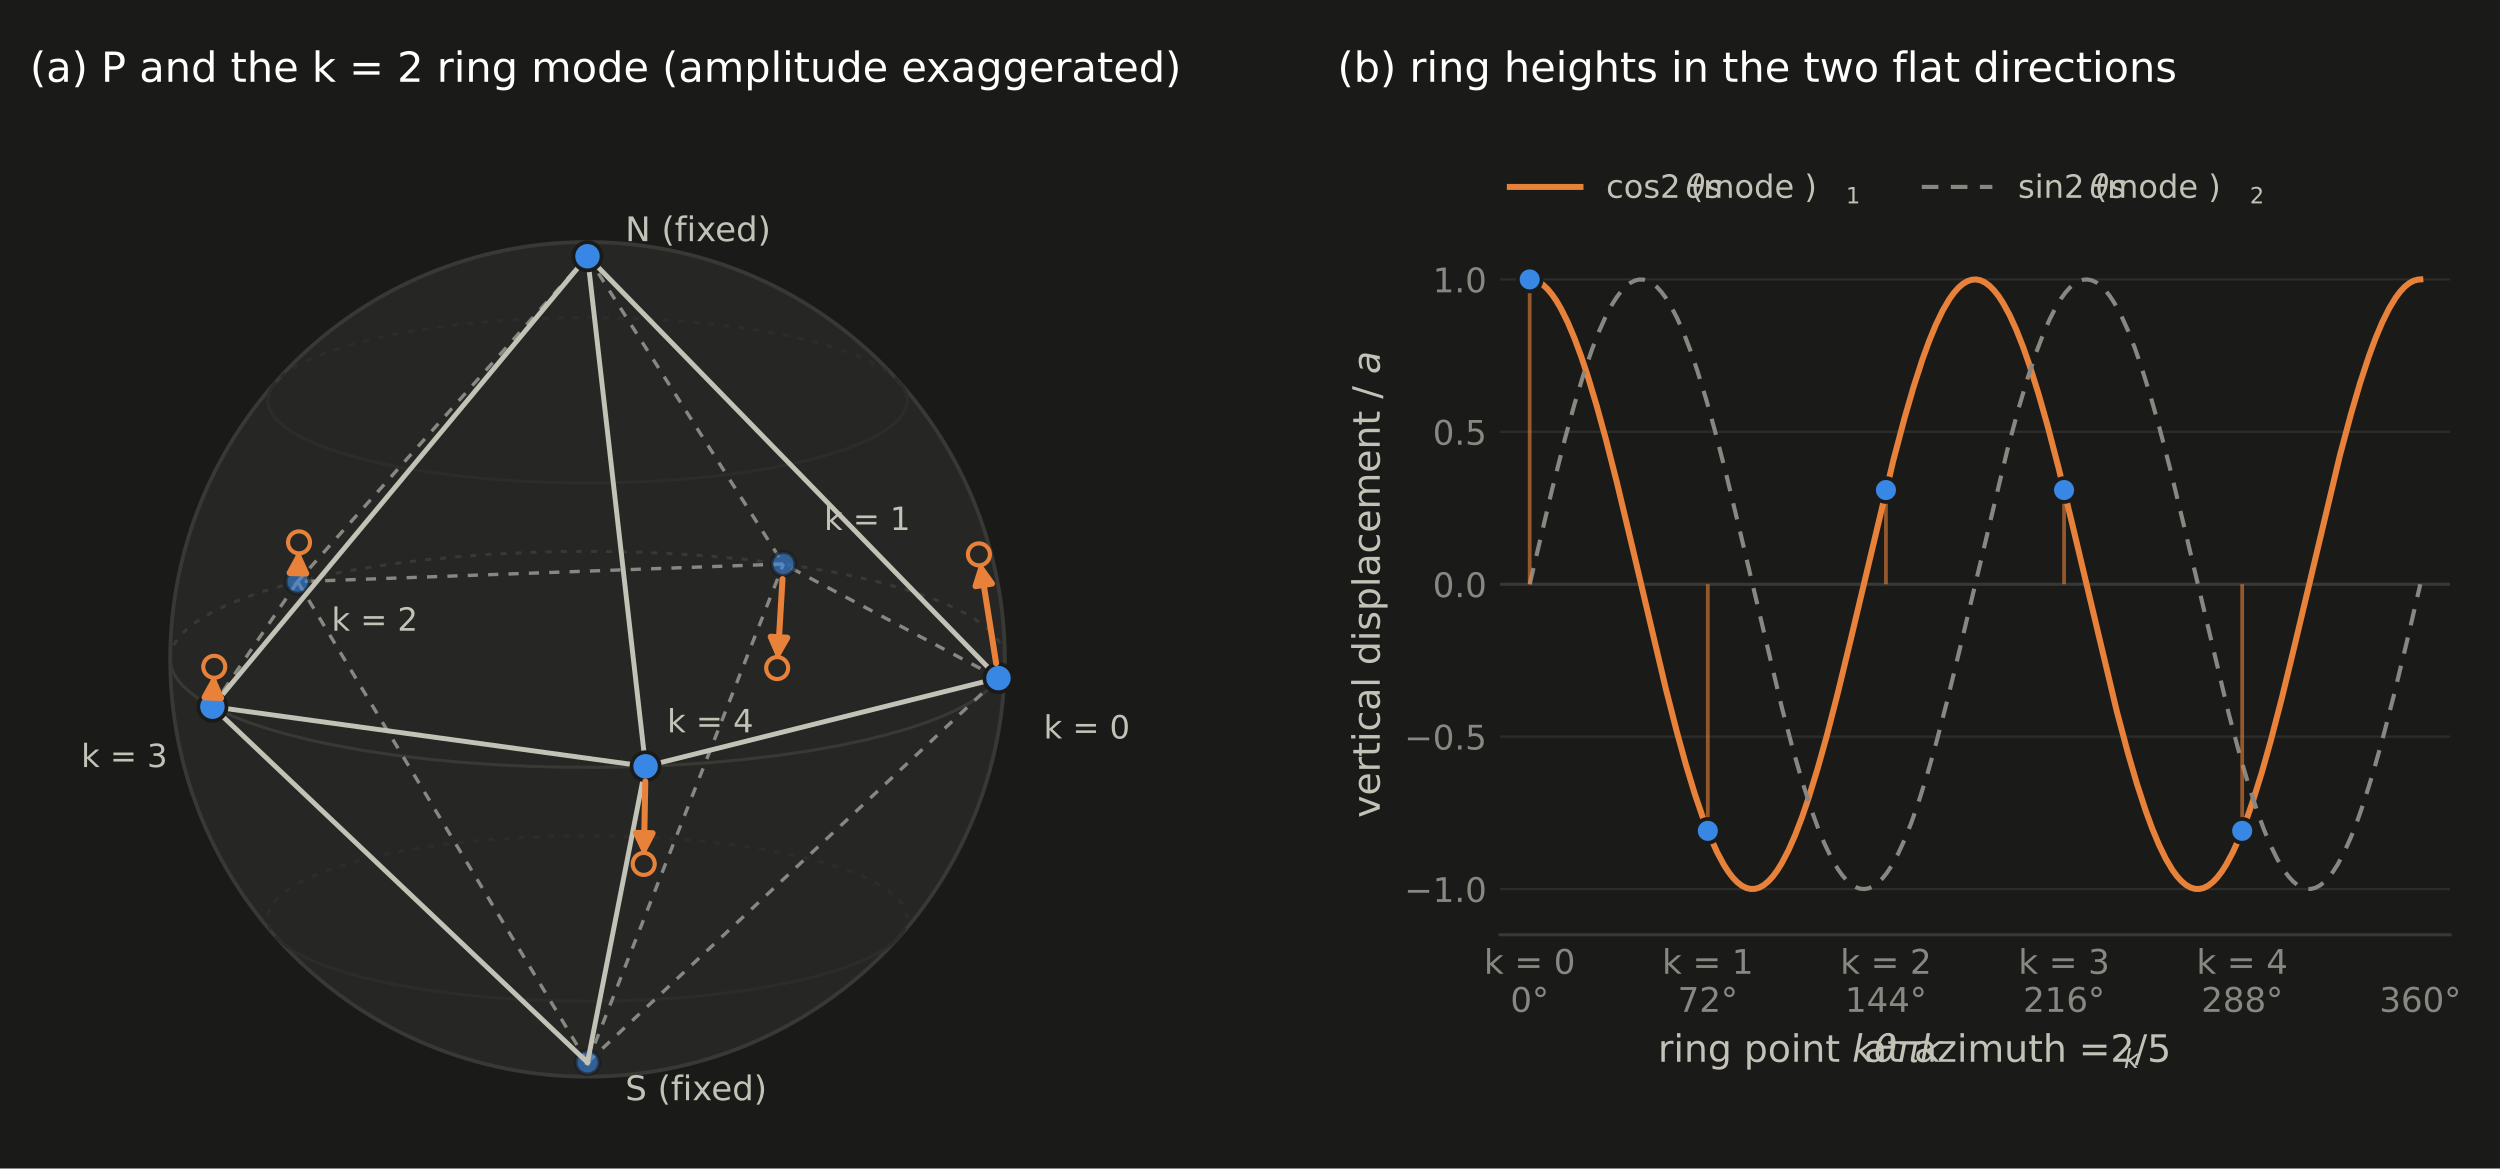
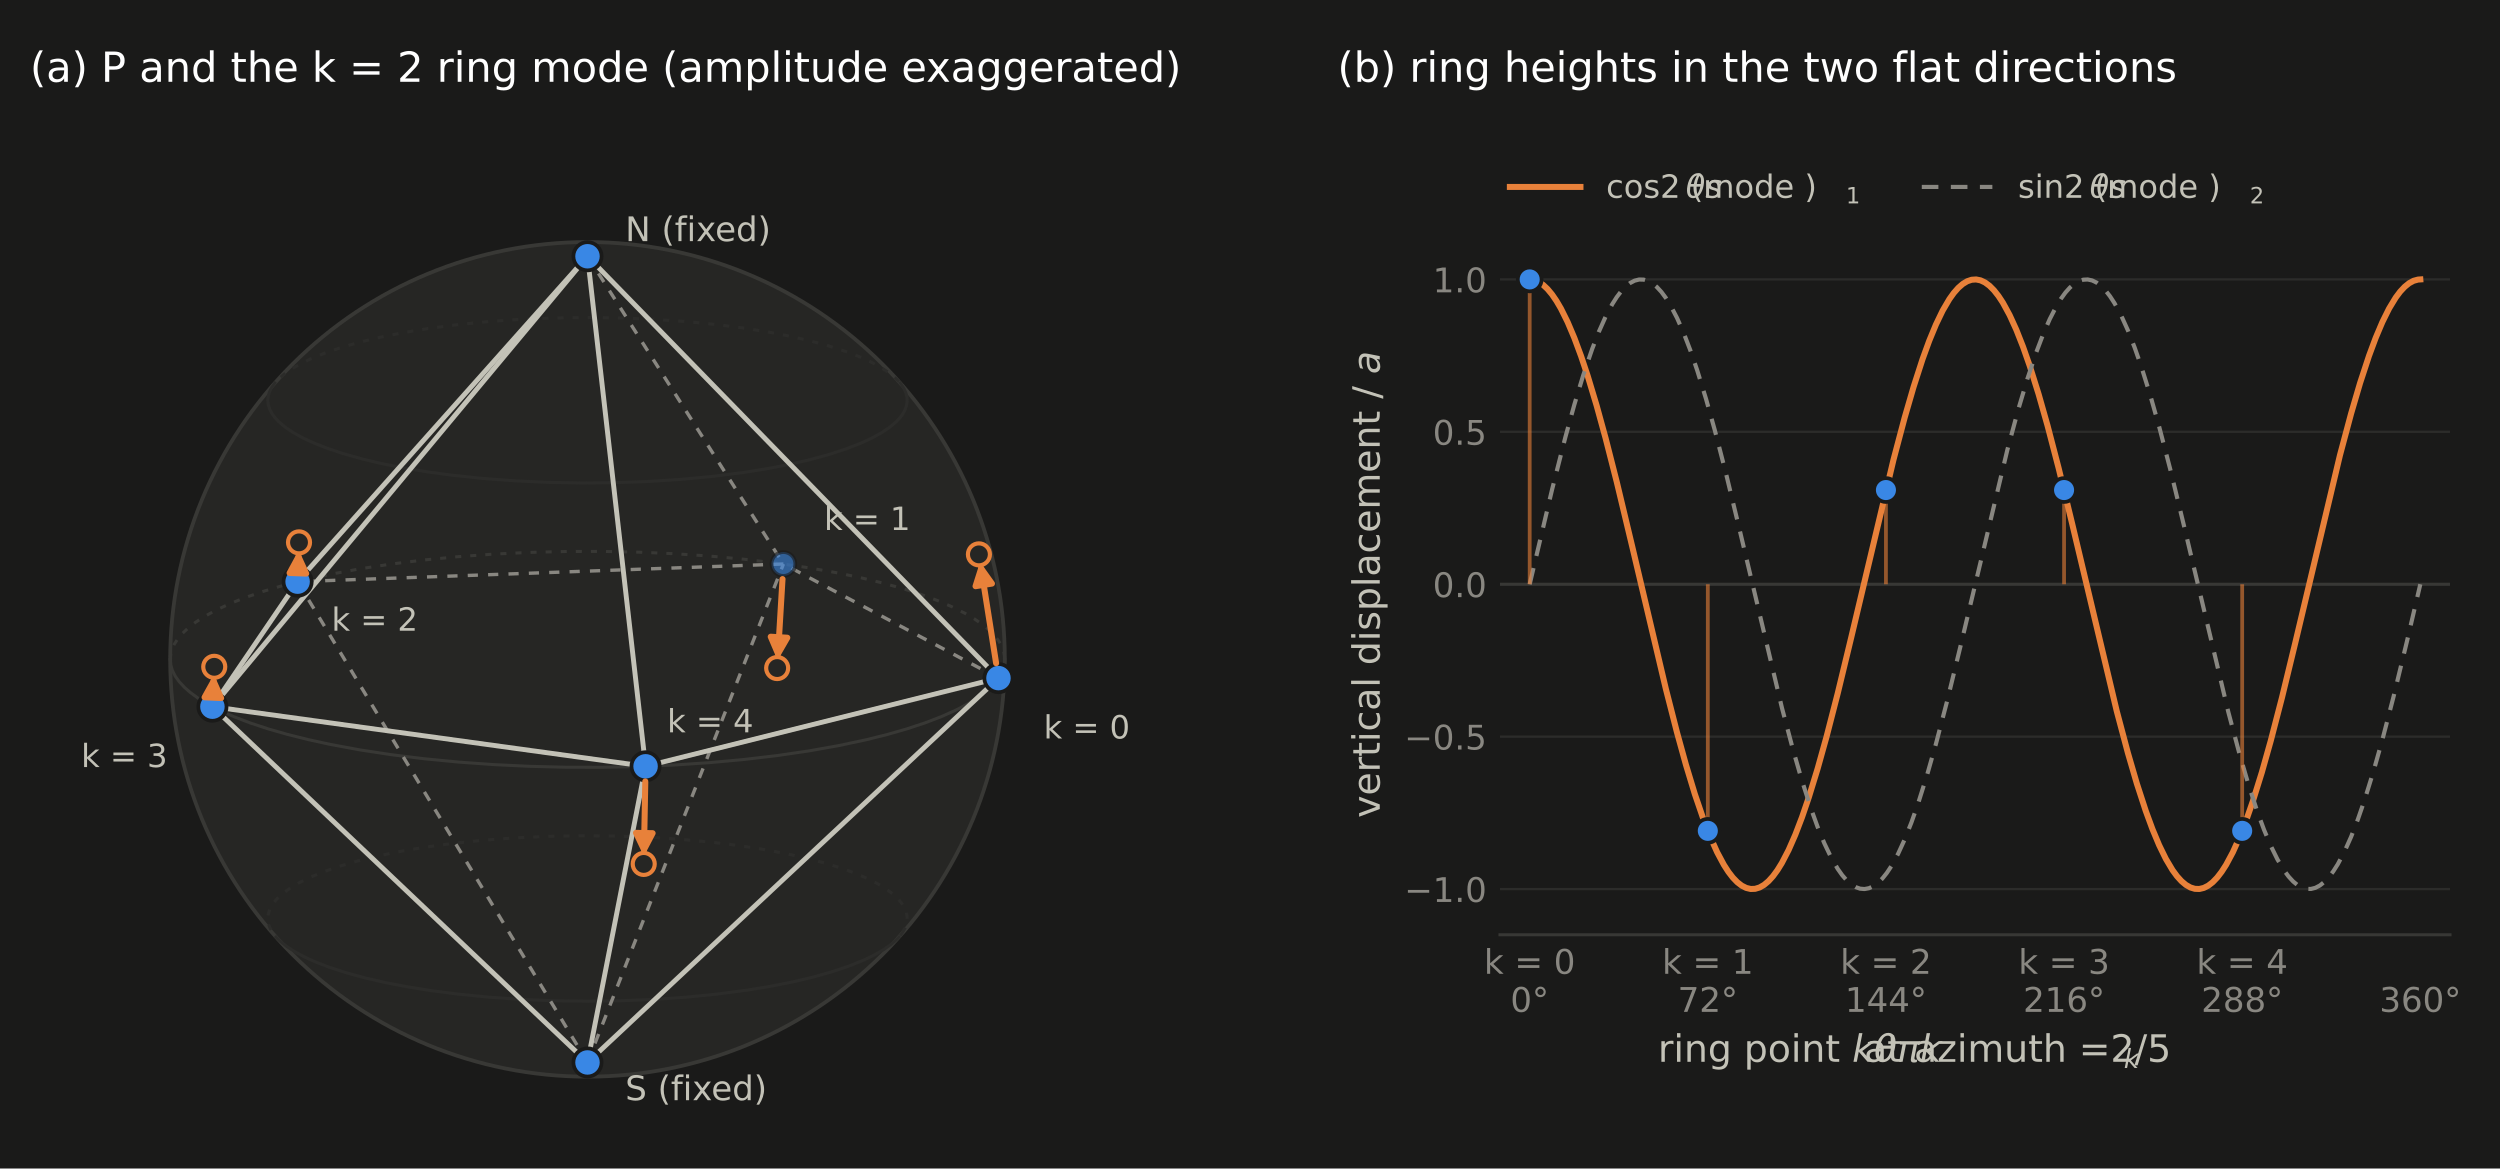
<svg xmlns="http://www.w3.org/2000/svg" xmlns:xlink="http://www.w3.org/1999/xlink" width="662.4pt" height="309.6pt" viewBox="0 0 662.4 309.6" version="1.1">
  <defs>
    <style type="text/css">*{stroke-linejoin: round; stroke-linecap: butt}</style>
  </defs>
  <g id="figure_1">
    <g id="patch_1">
      <path d="M 0 309.6  L 662.4 309.6  L 662.4 0  L 0 0  z " style="fill: #1a1a19" />
    </g>
    <g id="axes_1">
      <g id="patch_2">
        <path d="M 155.664 285.274  C 184.988 285.274 213.115 273.624 233.85 252.889  C 254.585 232.154 266.235 204.027 266.235 174.703  C 266.235 145.379 254.585 117.252 233.85 96.517  C 213.115 75.782 184.988 64.131 155.664 64.131  C 126.34 64.131 98.213 75.782 77.478 96.517  C 56.743 117.252 45.093 145.379 45.093 174.703  C 45.093 204.027 56.743 232.154 77.478 252.889  C 98.213 273.624 126.34 285.274 155.664 285.274  z " clip-path="url(#p859da8256f)" style="fill: #262624; stroke: #383835; stroke-linejoin: miter" />
      </g>
      <g id="line2d_1">
        <path d="M 264.556 179.672  L 265.411 178.191  L 265.966 176.699  L 266.219 175.202  L 266.235 174.703  M 45.093 174.703  L 45.244 176.201  L 45.698 177.694  L 46.454 179.18  L 47.509 180.653  L 48.86 182.11  L 50.504 183.546  L 52.437 184.959  L 54.652 186.343  L 58.035 188.138  L 61.894 189.868  L 66.21 191.524  L 70.961 193.098  L 76.126 194.583  L 81.677 195.97  L 87.589 197.254  L 95.442 198.704  L 103.754 199.971  L 112.46 201.046  L 121.496 201.92  L 130.791 202.587  L 140.275 203.042  L 149.877 203.282  L 159.523 203.303  L 169.139 203.108  L 178.653 202.695  L 187.992 202.07  L 197.085 201.237  L 205.862 200.202  L 214.258 198.972  L 222.208 197.558  L 229.651 195.97  L 235.202 194.583  L 240.367 193.098  L 245.118 191.524  L 249.434 189.868  L 253.293 188.138  L 256.676 186.343  L 258.891 184.959  L 260.824 183.546  L 262.468 182.11  L 263.819 180.653  L 264.556 179.672  L 264.556 179.672  " clip-path="url(#p859da8256f)" style="fill: none; stroke: #383835; stroke-width: 0.8; stroke-linecap: square" />
      </g>
      <g id="line2d_2">
        <path d="M 266.219 174.203  L 265.966 172.707  L 265.411 171.215  L 264.556 169.733  L 263.401 168.265  L 261.952 166.815  L 260.211 165.386  L 258.184 163.982  L 255.876 162.608  L 252.372 160.829  L 248.397 159.116  L 243.97 157.48  L 239.113 155.928  L 233.85 154.467  L 228.205 153.105  L 222.208 151.848  L 214.258 150.433  L 205.862 149.204  L 197.085 148.169  L 187.992 147.335  L 178.653 146.71  L 169.139 146.298  L 159.523 146.102  L 149.877 146.124  L 140.275 146.363  L 130.791 146.818  L 121.496 147.486  L 112.46 148.36  L 103.754 149.435  L 95.442 150.702  L 87.589 152.152  L 80.254 153.773  L 74.797 155.185  L 69.734 156.693  L 65.089 158.288  L 60.886 159.964  L 57.144 161.711  L 53.882 163.521  L 51.761 164.915  L 49.924 166.336  L 48.377 167.78  L 47.124 169.242  L 46.169 170.72  L 45.513 172.209  L 45.16 173.704  L 45.109 174.203  L 45.109 174.203  " clip-path="url(#p859da8256f)" style="fill: none; stroke-dasharray: 1.6,2.4; stroke-dashoffset: 0; stroke: #383835; stroke-width: 0.8" />
      </g>
      <g id="line2d_3">
        <path d="M 73.132 248.287  L 74.243 249.398  L 76.07 250.853  L 78.284 252.272  L 80.876 253.647  L 83.832 254.972  L 87.138 256.241  L 91.738 257.738  L 96.825 259.125  L 102.359 260.392  L 108.299 261.53  L 114.599 262.529  L 121.212 263.382  L 129.489 264.205  L 138.053 264.799  L 146.81 265.158  L 155.664 265.278  L 164.518 265.158  L 173.275 264.799  L 181.839 264.205  L 190.116 263.382  L 198.015 262.341  L 204.247 261.313  L 210.11 260.149  L 215.558 258.857  L 220.55 257.447  L 225.048 255.929  L 229.019 254.316  L 231.794 252.965  L 234.199 251.567  L 236.221 250.129  L 237.851 248.659  L 238.196 248.287  L 238.196 248.287  " clip-path="url(#p859da8256f)" style="fill: none; stroke: #2c2c2a; stroke-width: 0.8; stroke-linecap: square" />
      </g>
      <g id="line2d_4">
        <path d="M 239.08 247.162  L 239.735 246.027  L 240.16 244.884  L 240.354 243.738  L 240.315 242.59  L 240.044 241.444  L 239.542 240.304  L 238.81 239.172  L 237.851 238.051  L 236.666 236.945  L 234.741 235.499  L 232.431 234.09  L 229.747 232.727  L 226.702 231.415  L 223.311 230.162  L 218.61 228.686  L 213.431 227.322  L 207.812 226.08  L 201.796 224.969  L 195.429 223.998  L 188.76 223.175  L 180.429 222.39  L 171.826 221.835  L 163.046 221.516  L 154.186 221.436  L 145.341 221.596  L 136.61 221.994  L 128.088 222.627  L 119.867 223.486  L 112.039 224.564  L 105.877 225.619  L 100.094 226.81  L 94.734 228.126  L 89.838 229.559  L 85.442 231.096  L 82.309 232.394  L 79.534 233.745  L 77.129 235.143  L 75.107 236.581  L 73.477 238.051  L 72.518 239.172  L 71.786 240.304  L 71.284 241.444  L 71.013 242.59  L 70.974 243.738  L 71.168 244.884  L 71.593 246.027  L 72.248 247.162  L 72.812 247.913  M 238.516 247.913  L 239.08 247.162  L 239.08 247.162  " clip-path="url(#p859da8256f)" style="fill: none; stroke-dasharray: 1.6,2.4; stroke-dashoffset: 0; stroke: #2c2c2a; stroke-width: 0.8" />
      </g>
      <g id="line2d_5">
        <path d="M 239.08 109.858  L 239.735 108.722  L 240.16 107.58  L 240.354 106.433  L 240.315 105.286  L 240.044 104.14  L 239.542 103  L 238.81 101.868  L 238.516 101.493  M 72.812 101.493  L 72.004 102.621  L 71.425 103.759  L 71.077 104.903  L 70.961 106.051  L 71.077 107.198  L 71.425 108.342  L 72.004 109.48  L 72.812 110.609  L 73.848 111.725  L 75.576 113.188  L 77.695 114.617  L 80.193 116.003  L 83.06 117.342  L 86.28 118.625  L 90.778 120.142  L 95.77 121.552  L 101.218 122.844  L 107.081 124.009  L 113.313 125.036  L 119.867 125.919  L 128.088 126.779  L 136.61 127.411  L 145.341 127.81  L 154.186 127.97  L 163.046 127.89  L 171.826 127.571  L 180.429 127.015  L 188.76 126.231  L 196.729 125.225  L 203.029 124.225  L 208.969 123.088  L 214.503 121.821  L 219.59 120.433  L 224.19 118.937  L 228.268 117.342  L 231.135 116.003  L 233.633 114.617  L 235.752 113.188  L 237.48 111.725  L 238.516 110.609  L 239.08 109.858  L 239.08 109.858  " clip-path="url(#p859da8256f)" style="fill: none; stroke: #2c2c2a; stroke-width: 0.8; stroke-linecap: square" />
      </g>
      <g id="line2d_6">
        <path d="M 238.196 101.119  L 237.085 100.008  L 235.258 98.553  L 233.044 97.134  L 230.452 95.759  L 227.496 94.433  L 224.19 93.165  L 219.59 91.668  L 214.503 90.281  L 208.969 89.014  L 203.029 87.876  L 196.729 86.877  L 190.116 86.023  L 181.839 85.201  L 173.275 84.607  L 164.518 84.248  L 155.664 84.128  L 146.81 84.248  L 138.053 84.607  L 129.489 85.201  L 121.212 86.023  L 113.313 87.065  L 107.081 88.093  L 101.218 89.257  L 95.77 90.549  L 90.778 91.959  L 86.28 93.476  L 82.309 95.089  L 79.534 96.44  L 77.129 97.838  L 75.107 99.276  L 73.477 100.747  L 73.132 101.119  L 73.132 101.119  " clip-path="url(#p859da8256f)" style="fill: none; stroke-dasharray: 1.6,2.4; stroke-dashoffset: 0; stroke: #2c2c2a; stroke-width: 0.8" />
      </g>
      <g id="line2d_7">
        <path d="M 155.664 67.899  L 207.574 149.435  " clip-path="url(#p859da8256f)" style="fill: none; stroke-dasharray: 2.7,2.7; stroke-dashoffset: 0; stroke: #898781; stroke-width: 0.9" />
      </g>
      <g id="line2d_8">
-         <path d="M 155.664 67.899  L 78.855 154.117  " clip-path="url(#p859da8256f)" style="fill: none; stroke-dasharray: 2.7,2.7; stroke-dashoffset: 0; stroke: #898781; stroke-width: 0.9" />
+         <path d="M 155.664 281.507  L 207.574 149.435  " clip-path="url(#p859da8256f)" style="fill: none; stroke-dasharray: 2.7,2.7; stroke-dashoffset: 0; stroke: #898781; stroke-width: 0.9" />
      </g>
      <g id="line2d_9">
-         <path d="M 155.664 281.507  L 264.556 179.672  " clip-path="url(#p859da8256f)" style="fill: none; stroke-dasharray: 2.7,2.7; stroke-dashoffset: 0; stroke: #898781; stroke-width: 0.9" />
+         <path d="M 155.664 281.507  L 78.855 154.117  " clip-path="url(#p859da8256f)" style="fill: none; stroke-dasharray: 2.7,2.7; stroke-dashoffset: 0; stroke: #898781; stroke-width: 0.9" />
      </g>
      <g id="line2d_10">
-         <path d="M 155.664 281.507  L 207.574 149.435  " clip-path="url(#p859da8256f)" style="fill: none; stroke-dasharray: 2.7,2.7; stroke-dashoffset: 0; stroke: #898781; stroke-width: 0.9" />
+         <path d="M 264.556 179.672  L 207.574 149.435  " clip-path="url(#p859da8256f)" style="fill: none; stroke-dasharray: 2.7,2.7; stroke-dashoffset: 0; stroke: #898781; stroke-width: 0.9" />
      </g>
      <g id="line2d_11">
-         <path d="M 155.664 281.507  L 78.855 154.117  " clip-path="url(#p859da8256f)" style="fill: none; stroke-dasharray: 2.7,2.7; stroke-dashoffset: 0; stroke: #898781; stroke-width: 0.9" />
-       </g>
-       <g id="line2d_12">
-         <path d="M 264.556 179.672  L 207.574 149.435  " clip-path="url(#p859da8256f)" style="fill: none; stroke-dasharray: 2.7,2.7; stroke-dashoffset: 0; stroke: #898781; stroke-width: 0.9" />
-       </g>
-       <g id="line2d_13">
        <path d="M 207.574 149.435  L 78.855 154.117  " clip-path="url(#p859da8256f)" style="fill: none; stroke-dasharray: 2.7,2.7; stroke-dashoffset: 0; stroke: #898781; stroke-width: 0.9" />
-       </g>
-       <g id="line2d_14">
-         <path d="M 78.855 154.117  L 56.283 187.248  " clip-path="url(#p859da8256f)" style="fill: none; stroke-dasharray: 2.7,2.7; stroke-dashoffset: 0; stroke: #898781; stroke-width: 0.9" />
      </g>
      <g id="PathCollection_1">
        <defs>
          <path id="ma2f71947ad" d="M 0 3.162  C 0.839 3.162 1.643 2.829 2.236 2.236  C 2.829 1.643 3.162 0.839 3.162 0  C 3.162 -0.839 2.829 -1.643 2.236 -2.236  C 1.643 -2.829 0.839 -3.162 0 -3.162  C -0.839 -3.162 -1.643 -2.829 -2.236 -2.236  C -2.829 -1.643 -3.162 -0.839 -3.162 0  C -3.162 0.839 -2.829 1.643 -2.236 2.236  C -1.643 2.829 -0.839 3.162 0 3.162  z " style="stroke: #1a1a19; stroke-opacity: 0.6" />
        </defs>
        <g clip-path="url(#p859da8256f)">
-           <use xlink:href="#ma2f71947ad" x="155.664" y="281.507" style="fill: #3987e5; fill-opacity: 0.6; stroke: #1a1a19; stroke-opacity: 0.6" />
-         </g>
-       </g>
-       <g id="PathCollection_2">
-         <g clip-path="url(#p859da8256f)">
          <use xlink:href="#ma2f71947ad" x="207.574" y="149.435" style="fill: #3987e5; fill-opacity: 0.6; stroke: #1a1a19; stroke-opacity: 0.6" />
        </g>
      </g>
-       <g id="PathCollection_3">
-         <g clip-path="url(#p859da8256f)">
-           <use xlink:href="#ma2f71947ad" x="78.855" y="154.117" style="fill: #3987e5; fill-opacity: 0.6; stroke: #1a1a19; stroke-opacity: 0.6" />
-         </g>
+       <g id="line2d_12">
+         <path d="M 155.664 67.899  L 264.556 179.672  " clip-path="url(#p859da8256f)" style="fill: none; stroke: #c3c2b7; stroke-width: 1.3; stroke-linecap: square" />
+       </g>
+       <g id="line2d_13">
+         <path d="M 155.664 67.899  L 78.855 154.117  " clip-path="url(#p859da8256f)" style="fill: none; stroke: #c3c2b7; stroke-width: 1.3; stroke-linecap: square" />
+       </g>
+       <g id="line2d_14">
+         <path d="M 155.664 67.899  L 56.283 187.248  " clip-path="url(#p859da8256f)" style="fill: none; stroke: #c3c2b7; stroke-width: 1.3; stroke-linecap: square" />
      </g>
      <g id="line2d_15">
-         <path d="M 155.664 67.899  L 264.556 179.672  " clip-path="url(#p859da8256f)" style="fill: none; stroke: #c3c2b7; stroke-width: 1.3; stroke-linecap: square" />
+         <path d="M 155.664 67.899  L 171.053 203.042  " clip-path="url(#p859da8256f)" style="fill: none; stroke: #c3c2b7; stroke-width: 1.3; stroke-linecap: square" />
      </g>
      <g id="line2d_16">
-         <path d="M 155.664 67.899  L 56.283 187.248  " clip-path="url(#p859da8256f)" style="fill: none; stroke: #c3c2b7; stroke-width: 1.3; stroke-linecap: square" />
+         <path d="M 155.664 281.507  L 264.556 179.672  " clip-path="url(#p859da8256f)" style="fill: none; stroke: #c3c2b7; stroke-width: 1.3; stroke-linecap: square" />
      </g>
      <g id="line2d_17">
-         <path d="M 155.664 67.899  L 171.053 203.042  " clip-path="url(#p859da8256f)" style="fill: none; stroke: #c3c2b7; stroke-width: 1.3; stroke-linecap: square" />
+         <path d="M 155.664 281.507  L 56.283 187.248  " clip-path="url(#p859da8256f)" style="fill: none; stroke: #c3c2b7; stroke-width: 1.3; stroke-linecap: square" />
      </g>
      <g id="line2d_18">
-         <path d="M 155.664 281.507  L 56.283 187.248  " clip-path="url(#p859da8256f)" style="fill: none; stroke: #c3c2b7; stroke-width: 1.3; stroke-linecap: square" />
+         <path d="M 155.664 281.507  L 171.053 203.042  " clip-path="url(#p859da8256f)" style="fill: none; stroke: #c3c2b7; stroke-width: 1.3; stroke-linecap: square" />
      </g>
      <g id="line2d_19">
-         <path d="M 155.664 281.507  L 171.053 203.042  " clip-path="url(#p859da8256f)" style="fill: none; stroke: #c3c2b7; stroke-width: 1.3; stroke-linecap: square" />
+         <path d="M 78.855 154.117  L 56.283 187.248  " clip-path="url(#p859da8256f)" style="fill: none; stroke: #c3c2b7; stroke-width: 1.3; stroke-linecap: square" />
      </g>
      <g id="line2d_20">
        <path d="M 56.283 187.248  L 171.053 203.042  " clip-path="url(#p859da8256f)" style="fill: none; stroke: #c3c2b7; stroke-width: 1.3; stroke-linecap: square" />
      </g>
      <g id="line2d_21">
        <path d="M 171.053 203.042  L 264.556 179.672  " clip-path="url(#p859da8256f)" style="fill: none; stroke: #c3c2b7; stroke-width: 1.3; stroke-linecap: square" />
      </g>
-       <g id="PathCollection_4">
+       <g id="PathCollection_2">
        <defs>
          <path id="m88ad029c50" d="M 0 3.742  C 0.992 3.742 1.944 3.347 2.646 2.646  C 3.347 1.944 3.742 0.992 3.742 0  C 3.742 -0.992 3.347 -1.944 2.646 -2.646  C 1.944 -3.347 0.992 -3.742 0 -3.742  C -0.992 -3.742 -1.944 -3.347 -2.646 -2.646  C -3.347 -1.944 -3.742 -0.992 -3.742 0  C -3.742 0.992 -3.347 1.944 -2.646 2.646  C -1.944 3.347 -0.992 3.742 0 3.742  z " style="stroke: #1a1a19" />
        </defs>
        <g clip-path="url(#p859da8256f)">
          <use xlink:href="#m88ad029c50" x="155.664" y="67.899" style="fill: #3987e5; stroke: #1a1a19" />
        </g>
      </g>
+       <g id="PathCollection_3">
+         <g clip-path="url(#p859da8256f)">
+           <use xlink:href="#m88ad029c50" x="155.664" y="281.507" style="fill: #3987e5; stroke: #1a1a19" />
+         </g>
+       </g>
+       <g id="PathCollection_4">
+         <g clip-path="url(#p859da8256f)">
+           <use xlink:href="#m88ad029c50" x="264.556" y="179.672" style="fill: #3987e5; stroke: #1a1a19" />
+         </g>
+       </g>
      <g id="PathCollection_5">
        <g clip-path="url(#p859da8256f)">
-           <use xlink:href="#m88ad029c50" x="264.556" y="179.672" style="fill: #3987e5; stroke: #1a1a19" />
+           <use xlink:href="#m88ad029c50" x="78.855" y="154.117" style="fill: #3987e5; stroke: #1a1a19" />
        </g>
      </g>
      <g id="PathCollection_6">
        <g clip-path="url(#p859da8256f)">
          <use xlink:href="#m88ad029c50" x="56.283" y="187.248" style="fill: #3987e5; stroke: #1a1a19" />
        </g>
      </g>
      <g id="PathCollection_7">
        <g clip-path="url(#p859da8256f)">
          <use xlink:href="#m88ad029c50" x="171.053" y="203.042" style="fill: #3987e5; stroke: #1a1a19" />
        </g>
      </g>
      <g id="patch_3">
        <path d="M 263.931 175.722  Q 261.809 162.291 259.966 150.626  " clip-path="url(#p859da8256f)" style="fill: none; stroke: #e8813a; stroke-width: 1.6; stroke-linecap: round" />
        <path d="M 258.48 155.316  L 259.966 150.626  L 262.826 154.629  z " clip-path="url(#p859da8256f)" style="fill: #e8813a; stroke: #e8813a; stroke-width: 1.6; stroke-linecap: round" />
      </g>
      <g id="PathCollection_8">
        <path d="M 259.375 149.8  C 260.148 149.8 260.89 149.493 261.437 148.946  C 261.983 148.4 262.29 147.658 262.29 146.885  C 262.29 146.111 261.983 145.37 261.437 144.823  C 260.89 144.276 260.148 143.969 259.375 143.969  C 258.602 143.969 257.86 144.276 257.313 144.823  C 256.767 145.37 256.46 146.111 256.46 146.885  C 256.46 147.658 256.767 148.4 257.313 148.946  C 257.86 149.493 258.602 149.8 259.375 149.8  L 259.375 149.8  z " clip-path="url(#p859da8256f)" style="fill: none; stroke: #e8813a; stroke-width: 1.1" />
      </g>
      <g id="patch_4">
        <path d="M 207.334 153.43  Q 206.686 164.222 206.145 173.228  " clip-path="url(#p859da8256f)" style="fill: none; stroke: #e8813a; stroke-width: 1.6; stroke-linecap: round" />
        <path d="M 208.604 168.968  L 206.145 173.228  L 204.212 168.704  z " clip-path="url(#p859da8256f)" style="fill: #e8813a; stroke: #e8813a; stroke-width: 1.6; stroke-linecap: round" />
      </g>
      <g id="PathCollection_9">
        <path d="M 205.917 179.924  C 206.691 179.924 207.432 179.617 207.979 179.07  C 208.526 178.523 208.833 177.782 208.833 177.009  C 208.833 176.235 208.526 175.494 207.979 174.947  C 207.432 174.4 206.691 174.093 205.917 174.093  C 205.144 174.093 204.403 174.4 203.856 174.947  C 203.309 175.494 203.002 176.235 203.002 177.009  C 203.002 177.782 203.309 178.523 203.856 179.07  C 204.403 179.617 205.144 179.924 205.917 179.924  L 205.917 179.924  z " clip-path="url(#p859da8256f)" style="fill: none; stroke: #e8813a; stroke-width: 1.1" />
      </g>
      <g id="patch_5">
        <path d="M 78.998 150.119  Q 79.077 147.913 79.092 147.495  " clip-path="url(#p859da8256f)" style="fill: none; stroke: #e8813a; stroke-width: 1.6; stroke-linecap: round" />
        <path d="M 76.736 151.814  L 79.092 147.495  L 81.133 151.971  z " clip-path="url(#p859da8256f)" style="fill: #e8813a; stroke: #e8813a; stroke-width: 1.6; stroke-linecap: round" />
      </g>
      <g id="PathCollection_10">
        <path d="M 79.227 146.622  C 80.001 146.622 80.742 146.315 81.289 145.768  C 81.836 145.221 82.143 144.48 82.143 143.707  C 82.143 142.933 81.836 142.192 81.289 141.645  C 80.742 141.098 80.001 140.791 79.227 140.791  C 78.454 140.791 77.713 141.098 77.166 141.645  C 76.619 142.192 76.312 142.933 76.312 143.707  C 76.312 144.48 76.619 145.221 77.166 145.768  C 77.713 146.315 78.454 146.622 79.227 146.622  L 79.227 146.622  z " clip-path="url(#p859da8256f)" style="fill: none; stroke: #e8813a; stroke-width: 1.1" />
      </g>
      <g id="patch_6">
        <path d="M 56.465 183.25  Q 56.57 180.964 56.593 180.464  " clip-path="url(#p859da8256f)" style="fill: none; stroke: #e8813a; stroke-width: 1.6; stroke-linecap: round" />
        <path d="M 54.194 184.759  L 56.593 180.464  L 58.59 184.959  z " clip-path="url(#p859da8256f)" style="fill: #e8813a; stroke: #e8813a; stroke-width: 1.6; stroke-linecap: round" />
      </g>
      <g id="PathCollection_11">
        <path d="M 56.765 179.593  C 57.539 179.593 58.28 179.285 58.827 178.739  C 59.374 178.192 59.681 177.45 59.681 176.677  C 59.681 175.904 59.374 175.162 58.827 174.616  C 58.28 174.069 57.539 173.762 56.765 173.762  C 55.992 173.762 55.251 174.069 54.704 174.616  C 54.157 175.162 53.85 175.904 53.85 176.677  C 53.85 177.45 54.157 178.192 54.704 178.739  C 55.251 179.285 55.992 179.593 56.765 179.593  L 56.765 179.593  z " clip-path="url(#p859da8256f)" style="fill: none; stroke: #e8813a; stroke-width: 1.1" />
      </g>
      <g id="patch_7">
        <path d="M 170.977 207.042  Q 170.788 216.974 170.633 225.118  " clip-path="url(#p859da8256f)" style="fill: none; stroke: #e8813a; stroke-width: 1.6; stroke-linecap: round" />
        <path d="M 172.917 220.76  L 170.633 225.118  L 168.517 220.677  z " clip-path="url(#p859da8256f)" style="fill: #e8813a; stroke: #e8813a; stroke-width: 1.6; stroke-linecap: round" />
      </g>
      <g id="PathCollection_12">
        <path d="M 170.561 231.821  C 171.335 231.821 172.076 231.514 172.623 230.967  C 173.17 230.42 173.477 229.679 173.477 228.905  C 173.477 228.132 173.17 227.391 172.623 226.844  C 172.076 226.297 171.335 225.99 170.561 225.99  C 169.788 225.99 169.047 226.297 168.5 226.844  C 167.953 227.391 167.646 228.132 167.646 228.905  C 167.646 229.679 167.953 230.42 168.5 230.967  C 169.047 231.514 169.788 231.821 170.561 231.821  L 170.561 231.821  z " clip-path="url(#p859da8256f)" style="fill: none; stroke: #e8813a; stroke-width: 1.1" />
      </g>
      <g id="text_1">
        <text style="fill: #c3c2b7; font: 9px 'DejaVu Sans'; text-anchor: start" x="165.664" y="63.899" transform="rotate(-0 165.664 63.89906)">N (fixed)</text>
      </g>
      <g id="text_2">
        <text style="fill: #c3c2b7; font: 9px 'DejaVu Sans'; text-anchor: start" x="165.664" y="291.507" transform="rotate(-0 165.664 291.5067)">S (fixed)</text>
      </g>
      <g id="text_3">
        <text style="fill: #c3c2b7; font: 8.5px 'DejaVu Sans'; text-anchor: start" x="276.543" y="195.672" transform="rotate(-0 276.5431 195.6723)">k = 0</text>
      </g>
      <g id="text_4">
        <text style="fill: #c3c2b7; font: 8.5px 'DejaVu Sans'; text-anchor: start" x="218.364" y="140.435" transform="rotate(-0 218.3638 140.4347)">k = 1</text>
      </g>
      <g id="text_5">
        <text style="fill: #c3c2b7; font: 8.5px 'DejaVu Sans'; text-anchor: start" x="87.855" y="167.117" transform="rotate(-0 87.85463 167.1168)">k = 2</text>
      </g>
      <g id="text_6">
        <text style="fill: #c3c2b7; font: 8.5px 'DejaVu Sans'; text-anchor: end" x="44.378" y="203.248" transform="rotate(-0 44.37754 203.2482)">k = 3</text>
      </g>
      <g id="text_7">
        <text style="fill: #c3c2b7; font: 8.5px 'DejaVu Sans'; text-anchor: start" x="176.779" y="194.042" transform="rotate(-0 176.7789 194.0423)">k = 4</text>
      </g>
    </g>
    <g id="axes_2">
      <g id="patch_8">
        <path d="M 397.44 247.68  L 649.152 247.68  L 649.152 61.92  L 397.44 61.92  z " style="fill: #1a1a19" />
      </g>
      <g id="matplotlib.axis_1">
        <g id="xtick_1">
          <g id="line2d_22" />
          <g id="text_8">
            <text style="fill: #898781; font: 9px 'DejaVu Sans'" transform="translate(393.2059 258.0186)">k = 0</text>
            <text style="fill: #898781; font: 9px 'DejaVu Sans'" transform="translate(400.1929 268.0966)">0°</text>
          </g>
        </g>
        <g id="xtick_2">
          <g id="line2d_23" />
          <g id="text_9">
            <text style="fill: #898781; font: 9px 'DejaVu Sans'" transform="translate(440.4019 258.0186)">k = 1</text>
            <text style="fill: #898781; font: 9px 'DejaVu Sans'" transform="translate(444.5258 268.0966)">72°</text>
          </g>
        </g>
        <g id="xtick_3">
          <g id="line2d_24" />
          <g id="text_10">
            <text style="fill: #898781; font: 9px 'DejaVu Sans'" transform="translate(487.5979 258.0186)">k = 2</text>
            <text style="fill: #898781; font: 9px 'DejaVu Sans'" transform="translate(488.8586 268.0966)">144°</text>
          </g>
        </g>
        <g id="xtick_4">
          <g id="line2d_25" />
          <g id="text_11">
            <text style="fill: #898781; font: 9px 'DejaVu Sans'" transform="translate(534.7939 258.0186)">k = 3</text>
            <text style="fill: #898781; font: 9px 'DejaVu Sans'" transform="translate(536.0546 268.0966)">216°</text>
          </g>
        </g>
        <g id="xtick_5">
          <g id="line2d_26" />
          <g id="text_12">
            <text style="fill: #898781; font: 9px 'DejaVu Sans'" transform="translate(581.9899 258.0186)">k = 4</text>
            <text style="fill: #898781; font: 9px 'DejaVu Sans'" transform="translate(583.2506 268.0966)">288°</text>
          </g>
        </g>
        <g id="xtick_6">
          <g id="line2d_27" />
          <g id="text_13">
            <text style="fill: #898781; font: 9px 'DejaVu Sans'" transform="translate(641.286 258.0186)" />
            <text style="fill: #898781; font: 9px 'DejaVu Sans'" transform="translate(630.4466 268.0966)">360°</text>
          </g>
        </g>
        <g id="text_14">
          <g style="fill: #c3c2b7" transform="translate(439.296 281.6683)">
            <text>
              <tspan style="font: 10px 'DejaVu Sans'" x="0 4.111 6.89 13.228 19.575 22.754 29.102 35.22 37.998 44.336 48.257 57.227 60.405 66.533 70.454 73.633 79.761 85.01 87.788 97.529 103.867 107.788 114.126 129.698 140.025 158.199 161.568" y="-0.328">ring point  at azimuth =2/5</tspan>
              <tspan style="font: oblique 10px 'DejaVu Sans'" x="51.436 117.305 146.388 152.408" y="-0.328">kθπk</tspan>
              <tspan style="font: oblique 7px 'DejaVu Sans'" x="123.423" y="1.312">k</tspan>
            </text>
          </g>
        </g>
      </g>
      <g id="matplotlib.axis_2">
        <g id="ytick_1">
          <g id="line2d_28">
            <path d="M 397.44 235.565  L 649.152 235.565  " clip-path="url(#pb44ade4eb6)" style="fill: none; stroke: #2c2c2a; stroke-width: 0.6; stroke-linecap: square" />
          </g>
          <g id="line2d_29" />
          <g id="text_15">
            <text style="fill: #898781; font: 9px 'DejaVu Sans'; text-anchor: end" x="393.94" y="238.985" transform="rotate(-0 393.94 238.9845)">−1.0</text>
          </g>
        </g>
        <g id="ytick_2">
          <g id="line2d_30">
            <path d="M 397.44 195.183  L 649.152 195.183  " clip-path="url(#pb44ade4eb6)" style="fill: none; stroke: #2c2c2a; stroke-width: 0.6; stroke-linecap: square" />
          </g>
          <g id="line2d_31" />
          <g id="text_16">
            <text style="fill: #898781; font: 9px 'DejaVu Sans'; text-anchor: end" x="393.94" y="198.602" transform="rotate(-0 393.94 198.6019)">−0.5</text>
          </g>
        </g>
        <g id="ytick_3">
          <g id="line2d_32">
            <path d="M 397.44 154.8  L 649.152 154.8  " clip-path="url(#pb44ade4eb6)" style="fill: none; stroke: #2c2c2a; stroke-width: 0.6; stroke-linecap: square" />
          </g>
          <g id="line2d_33" />
          <g id="text_17">
            <text style="fill: #898781; font: 9px 'DejaVu Sans'; text-anchor: end" x="393.94" y="158.219" transform="rotate(-0 393.94 158.2193)">0.0</text>
          </g>
        </g>
        <g id="ytick_4">
          <g id="line2d_34">
            <path d="M 397.44 114.417  L 649.152 114.417  " clip-path="url(#pb44ade4eb6)" style="fill: none; stroke: #2c2c2a; stroke-width: 0.6; stroke-linecap: square" />
          </g>
          <g id="line2d_35" />
          <g id="text_18">
            <text style="fill: #898781; font: 9px 'DejaVu Sans'; text-anchor: end" x="393.94" y="117.837" transform="rotate(-0 393.94 117.8367)">0.5</text>
          </g>
        </g>
        <g id="ytick_5">
          <g id="line2d_36">
            <path d="M 397.44 74.035  L 649.152 74.035  " clip-path="url(#pb44ade4eb6)" style="fill: none; stroke: #2c2c2a; stroke-width: 0.6; stroke-linecap: square" />
          </g>
          <g id="line2d_37" />
          <g id="text_19">
            <text style="fill: #898781; font: 9px 'DejaVu Sans'; text-anchor: end" x="393.94" y="77.454" transform="rotate(-0 393.94 77.45408)">1.0</text>
          </g>
        </g>
        <g id="text_20">
          <g style="fill: #c3c2b7" transform="translate(365.9855 216.7) rotate(-90)">
            <text>
              <tspan style="font: 10px 'DejaVu Sans'" x="0 5.918 12.07 16.182 20.103 22.881 28.379 34.507 37.285 40.464 46.812 49.59 54.8 61.147 63.926 70.054 75.552 81.704 91.445 97.598 103.936 107.856 111.035 114.404" y="-0.406">vertical displacement / </tspan>
              <tspan style="font: oblique 10px 'DejaVu Sans'" x="117.583" y="-0.406">a</tspan>
            </text>
          </g>
        </g>
      </g>
      <g id="line2d_38">
        <path d="M 397.44 154.8  L 649.152 154.8  " clip-path="url(#pb44ade4eb6)" style="fill: none; stroke: #383835; stroke-width: 0.8; stroke-linecap: square" />
      </g>
      <g id="line2d_39">
        <path d="M 405.306 74.035  L 406.489 74.195  L 407.672 74.675  L 408.855 75.473  L 410.037 76.585  L 411.22 78.007  L 412.403 79.735  L 413.586 81.759  L 415.36 85.337  L 417.135 89.534  L 418.909 94.314  L 420.683 99.633  L 423.049 107.482  L 425.415 116.081  L 428.372 127.675  L 432.512 144.968  L 441.383 182.523  L 444.34 194.076  L 446.706 202.632  L 449.072 210.43  L 451.437 217.346  L 453.212 221.888  L 454.986 225.831  L 456.76 229.141  L 457.943 230.98  L 459.126 232.518  L 460.309 233.747  L 461.492 234.663  L 462.675 235.262  L 463.857 235.543  L 465.04 235.503  L 466.223 235.142  L 467.406 234.464  L 468.589 233.469  L 469.772 232.162  L 470.955 230.548  L 472.137 228.634  L 473.912 225.217  L 475.686 221.171  L 477.46 216.533  L 479.235 211.345  L 481.6 203.651  L 483.966 195.183  L 486.923 183.714  L 490.472 169.033  L 501.709 121.776  L 504.666 110.626  L 507.032 102.48  L 509.397 95.164  L 511.172 90.292  L 512.946 85.995  L 514.72 82.311  L 516.495 79.275  L 517.677 77.623  L 518.86 76.277  L 520.043 75.243  L 521.226 74.525  L 522.409 74.125  L 523.592 74.045  L 524.775 74.285  L 525.957 74.845  L 527.14 75.721  L 528.323 76.912  L 529.506 78.411  L 530.689 80.213  L 532.463 83.469  L 534.237 87.36  L 536.012 91.854  L 537.786 96.909  L 540.152 104.444  L 542.517 112.777  L 545.475 124.113  L 549.023 138.693  L 560.852 188.404  L 563.809 199.505  L 566.175 207.603  L 568.54 214.863  L 570.315 219.689  L 572.089 223.936  L 573.863 227.567  L 575.637 230.548  L 576.82 232.162  L 578.003 233.469  L 579.186 234.464  L 580.369 235.142  L 581.552 235.503  L 582.735 235.543  L 583.917 235.262  L 585.1 234.663  L 586.283 233.747  L 587.466 232.518  L 588.649 230.98  L 589.832 229.141  L 591.606 225.831  L 593.38 221.888  L 595.155 217.346  L 596.929 212.246  L 599.295 204.658  L 601.66 196.279  L 604.617 184.898  L 608.166 170.284  L 619.995 120.619  L 622.952 109.566  L 625.317 101.518  L 627.683 94.314  L 629.457 89.534  L 631.232 85.337  L 633.006 81.759  L 634.78 78.833  L 635.963 77.258  L 637.146 75.99  L 638.329 75.034  L 639.512 74.395  L 640.695 74.075  L 641.286 74.035  L 641.286 74.035  " clip-path="url(#pb44ade4eb6)" style="fill: none; stroke: #e8813a; stroke-width: 1.6; stroke-linecap: square" />
      </g>
      <g id="line2d_40">
        <path d="M 405.306 154.8  L 411.22 129.782  L 414.769 115.802  L 417.135 107.225  L 419.5 99.401  L 421.866 92.456  L 423.64 87.89  L 425.415 83.921  L 427.189 80.584  L 428.372 78.726  L 429.555 77.169  L 430.737 75.921  L 431.92 74.985  L 433.103 74.366  L 434.286 74.065  L 435.469 74.085  L 436.652 74.426  L 437.835 75.085  L 439.017 76.06  L 440.2 77.347  L 441.383 78.942  L 442.566 80.837  L 444.34 84.228  L 446.115 88.248  L 447.889 92.862  L 449.663 98.029  L 452.029 105.696  L 454.395 114.142  L 457.352 125.589  L 460.9 140.254  L 472.137 187.534  L 475.095 198.708  L 477.46 206.877  L 479.826 214.221  L 481.6 219.117  L 483.375 223.438  L 485.149 227.148  L 486.923 230.212  L 488.106 231.883  L 489.289 233.248  L 490.472 234.301  L 491.655 235.039  L 492.837 235.459  L 494.02 235.56  L 495.203 235.339  L 496.386 234.8  L 497.569 233.943  L 498.752 232.772  L 499.935 231.292  L 501.117 229.508  L 502.892 226.28  L 504.666 222.414  L 506.44 217.945  L 508.215 212.912  L 510.58 205.404  L 512.946 197.095  L 515.903 185.781  L 519.452 171.219  L 531.872 119.185  L 534.829 108.258  L 537.195 100.334  L 539.56 93.272  L 541.335 88.611  L 543.109 84.539  L 544.883 81.095  L 546.066 79.162  L 547.249 77.53  L 548.432 76.204  L 549.615 75.189  L 550.797 74.491  L 551.98 74.111  L 553.163 74.05  L 554.346 74.311  L 555.529 74.89  L 556.712 75.786  L 557.895 76.996  L 559.077 78.515  L 560.26 80.336  L 562.035 83.618  L 563.809 87.536  L 565.583 92.054  L 567.357 97.131  L 569.723 104.693  L 572.089 113.049  L 575.046 124.407  L 578.595 139.005  L 590.423 188.693  L 593.38 199.77  L 595.746 207.843  L 598.112 215.075  L 599.886 219.878  L 601.66 224.1  L 603.435 227.704  L 605.209 230.658  L 606.392 232.253  L 607.575 233.54  L 608.757 234.515  L 609.94 235.174  L 611.123 235.515  L 612.306 235.535  L 613.489 235.234  L 614.672 234.615  L 615.855 233.679  L 617.037 232.431  L 618.22 230.874  L 619.403 229.016  L 621.177 225.679  L 622.952 221.71  L 624.726 217.144  L 626.5 212.022  L 628.866 204.407  L 631.232 196.006  L 634.189 184.603  L 637.737 169.971  L 641.286 154.8  L 641.286 154.8  " clip-path="url(#pb44ade4eb6)" style="fill: none; stroke-dasharray: 4.4,3.3; stroke-dashoffset: 0; stroke: #898781; stroke-width: 1.1" />
      </g>
      <g id="LineCollection_1">
        <path d="M 405.306 154.8  L 405.306 74.035  " clip-path="url(#pb44ade4eb6)" style="fill: none; stroke: #e8813a; stroke-opacity: 0.6" />
        <path d="M 452.502 154.8  L 452.502 220.14  " clip-path="url(#pb44ade4eb6)" style="fill: none; stroke: #e8813a; stroke-opacity: 0.6" />
        <path d="M 499.698 154.8  L 499.698 129.842  " clip-path="url(#pb44ade4eb6)" style="fill: none; stroke: #e8813a; stroke-opacity: 0.6" />
        <path d="M 546.894 154.8  L 546.894 129.842  " clip-path="url(#pb44ade4eb6)" style="fill: none; stroke: #e8813a; stroke-opacity: 0.6" />
        <path d="M 594.09 154.8  L 594.09 220.14  " clip-path="url(#pb44ade4eb6)" style="fill: none; stroke: #e8813a; stroke-opacity: 0.6" />
      </g>
      <g id="patch_9">
        <path d="M 397.44 247.68  L 649.152 247.68  " style="fill: none; stroke: #383835; stroke-width: 0.8; stroke-linejoin: miter; stroke-linecap: square" />
      </g>
      <g id="PathCollection_13">
        <defs>
          <path id="mb2b65a9410" d="M 0 3.162  C 0.839 3.162 1.643 2.829 2.236 2.236  C 2.829 1.643 3.162 0.839 3.162 0  C 3.162 -0.839 2.829 -1.643 2.236 -2.236  C 1.643 -2.829 0.839 -3.162 0 -3.162  C -0.839 -3.162 -1.643 -2.829 -2.236 -2.236  C -2.829 -1.643 -3.162 -0.839 -3.162 0  C -3.162 0.839 -2.829 1.643 -2.236 2.236  C -1.643 2.829 -0.839 3.162 0 3.162  z " style="stroke: #1a1a19" />
        </defs>
        <g clip-path="url(#pb44ade4eb6)">
          <use xlink:href="#mb2b65a9410" x="405.306" y="74.035" style="fill: #3987e5; stroke: #1a1a19" />
          <use xlink:href="#mb2b65a9410" x="452.502" y="220.14" style="fill: #3987e5; stroke: #1a1a19" />
          <use xlink:href="#mb2b65a9410" x="499.698" y="129.842" style="fill: #3987e5; stroke: #1a1a19" />
          <use xlink:href="#mb2b65a9410" x="546.894" y="129.842" style="fill: #3987e5; stroke: #1a1a19" />
          <use xlink:href="#mb2b65a9410" x="594.09" y="220.14" style="fill: #3987e5; stroke: #1a1a19" />
        </g>
      </g>
      <g id="legend_1">
        <g id="line2d_41">
          <path d="M 400.056 49.527  L 409.406 49.527  L 418.756 49.527  " style="fill: none; stroke: #e8813a; stroke-width: 1.6; stroke-linecap: square" />
        </g>
        <g id="text_21">
          <g style="fill: #c3c2b7" transform="translate(425.5558 52.50227)">
            <text>
              <tspan style="font: 8.5px 'DejaVu Sans'" x="0 4.673 9.874 15.682 26.291 28.993 32.309 40.589 45.789 51.185 56.414 67.576" y="-0.094">cos2 (mode )</tspan>
              <tspan style="font: oblique 8.5px 'DejaVu Sans'" x="21.09 59.116" y="-0.094">θs</tspan>
              <tspan style="font: 5.95px 'DejaVu Sans'" x="63.545" y="1.383">1</tspan>
            </text>
          </g>
        </g>
        <g id="line2d_42">
          <path d="M 509.196 49.527  L 518.546 49.527  L 527.896 49.527  " style="fill: none; stroke-dasharray: 4.4,3.3; stroke-dashoffset: 0; stroke: #898781; stroke-width: 1.1" />
        </g>
        <g id="text_22">
          <g style="fill: #c3c2b7" transform="translate(534.6958 52.50227)">
            <text>
              <tspan style="font: 8.5px 'DejaVu Sans'" x="0 4.428 6.79 13.557 24.166 26.868 30.184 38.464 43.664 49.06 54.289 65.451" y="-0.094">sin2 (mode )</tspan>
              <tspan style="font: oblique 8.5px 'DejaVu Sans'" x="18.965 56.991" y="-0.094">θs</tspan>
              <tspan style="font: 5.95px 'DejaVu Sans'" x="61.42" y="1.383">2</tspan>
            </text>
          </g>
        </g>
      </g>
    </g>
    <g id="text_23">
      <text style="fill: #ffffff; font: 11px 'DejaVu Sans'; text-anchor: start" x="7.949" y="21.672" transform="rotate(-0 7.9488 21.672)">(a) P and the k = 2 ring mode (amplitude exaggerated)</text>
    </g>
    <g id="text_24">
      <text style="fill: #ffffff; font: 11px 'DejaVu Sans'; text-anchor: start" x="354.384" y="21.672" transform="rotate(-0 354.384 21.672)">(b) ring heights in the two flat directions</text>
    </g>
  </g>
  <defs>
    <clipPath id="p859da8256f">
      <rect x="9.71" y="30.96" width="291.909" height="278.64" />
    </clipPath>
    <clipPath id="pb44ade4eb6">
      <rect x="397.44" y="61.92" width="251.712" height="185.76" />
    </clipPath>
  </defs>
</svg>
